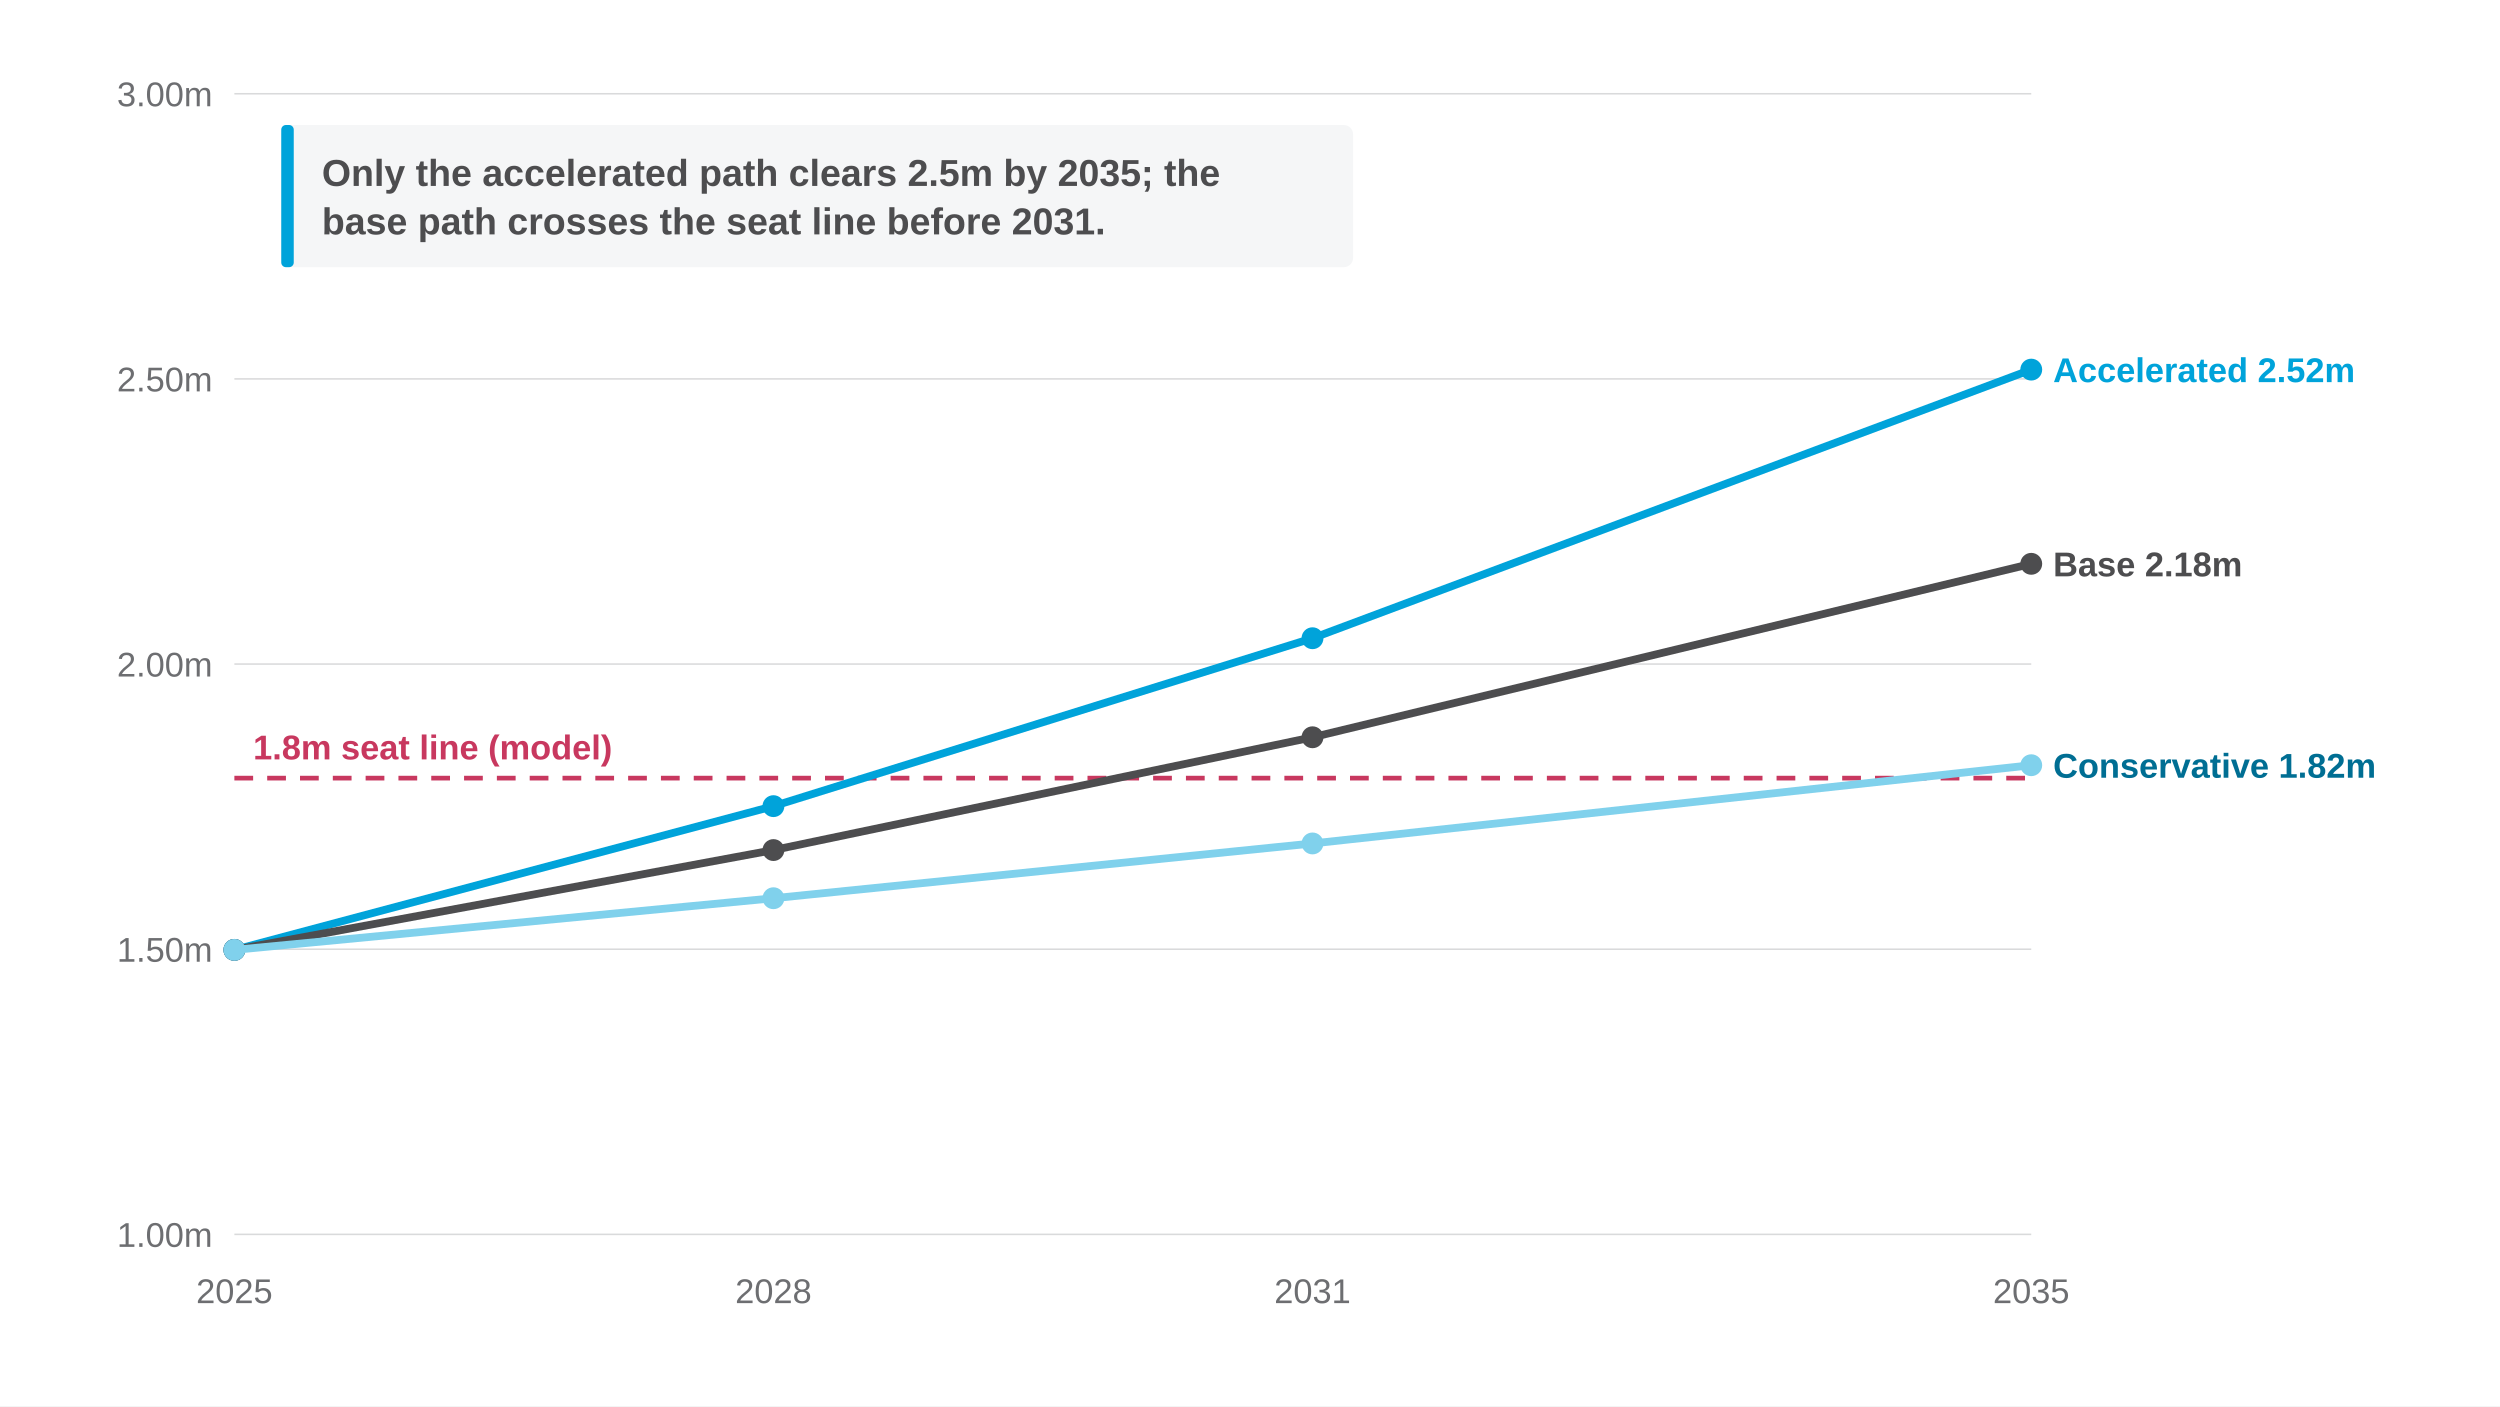
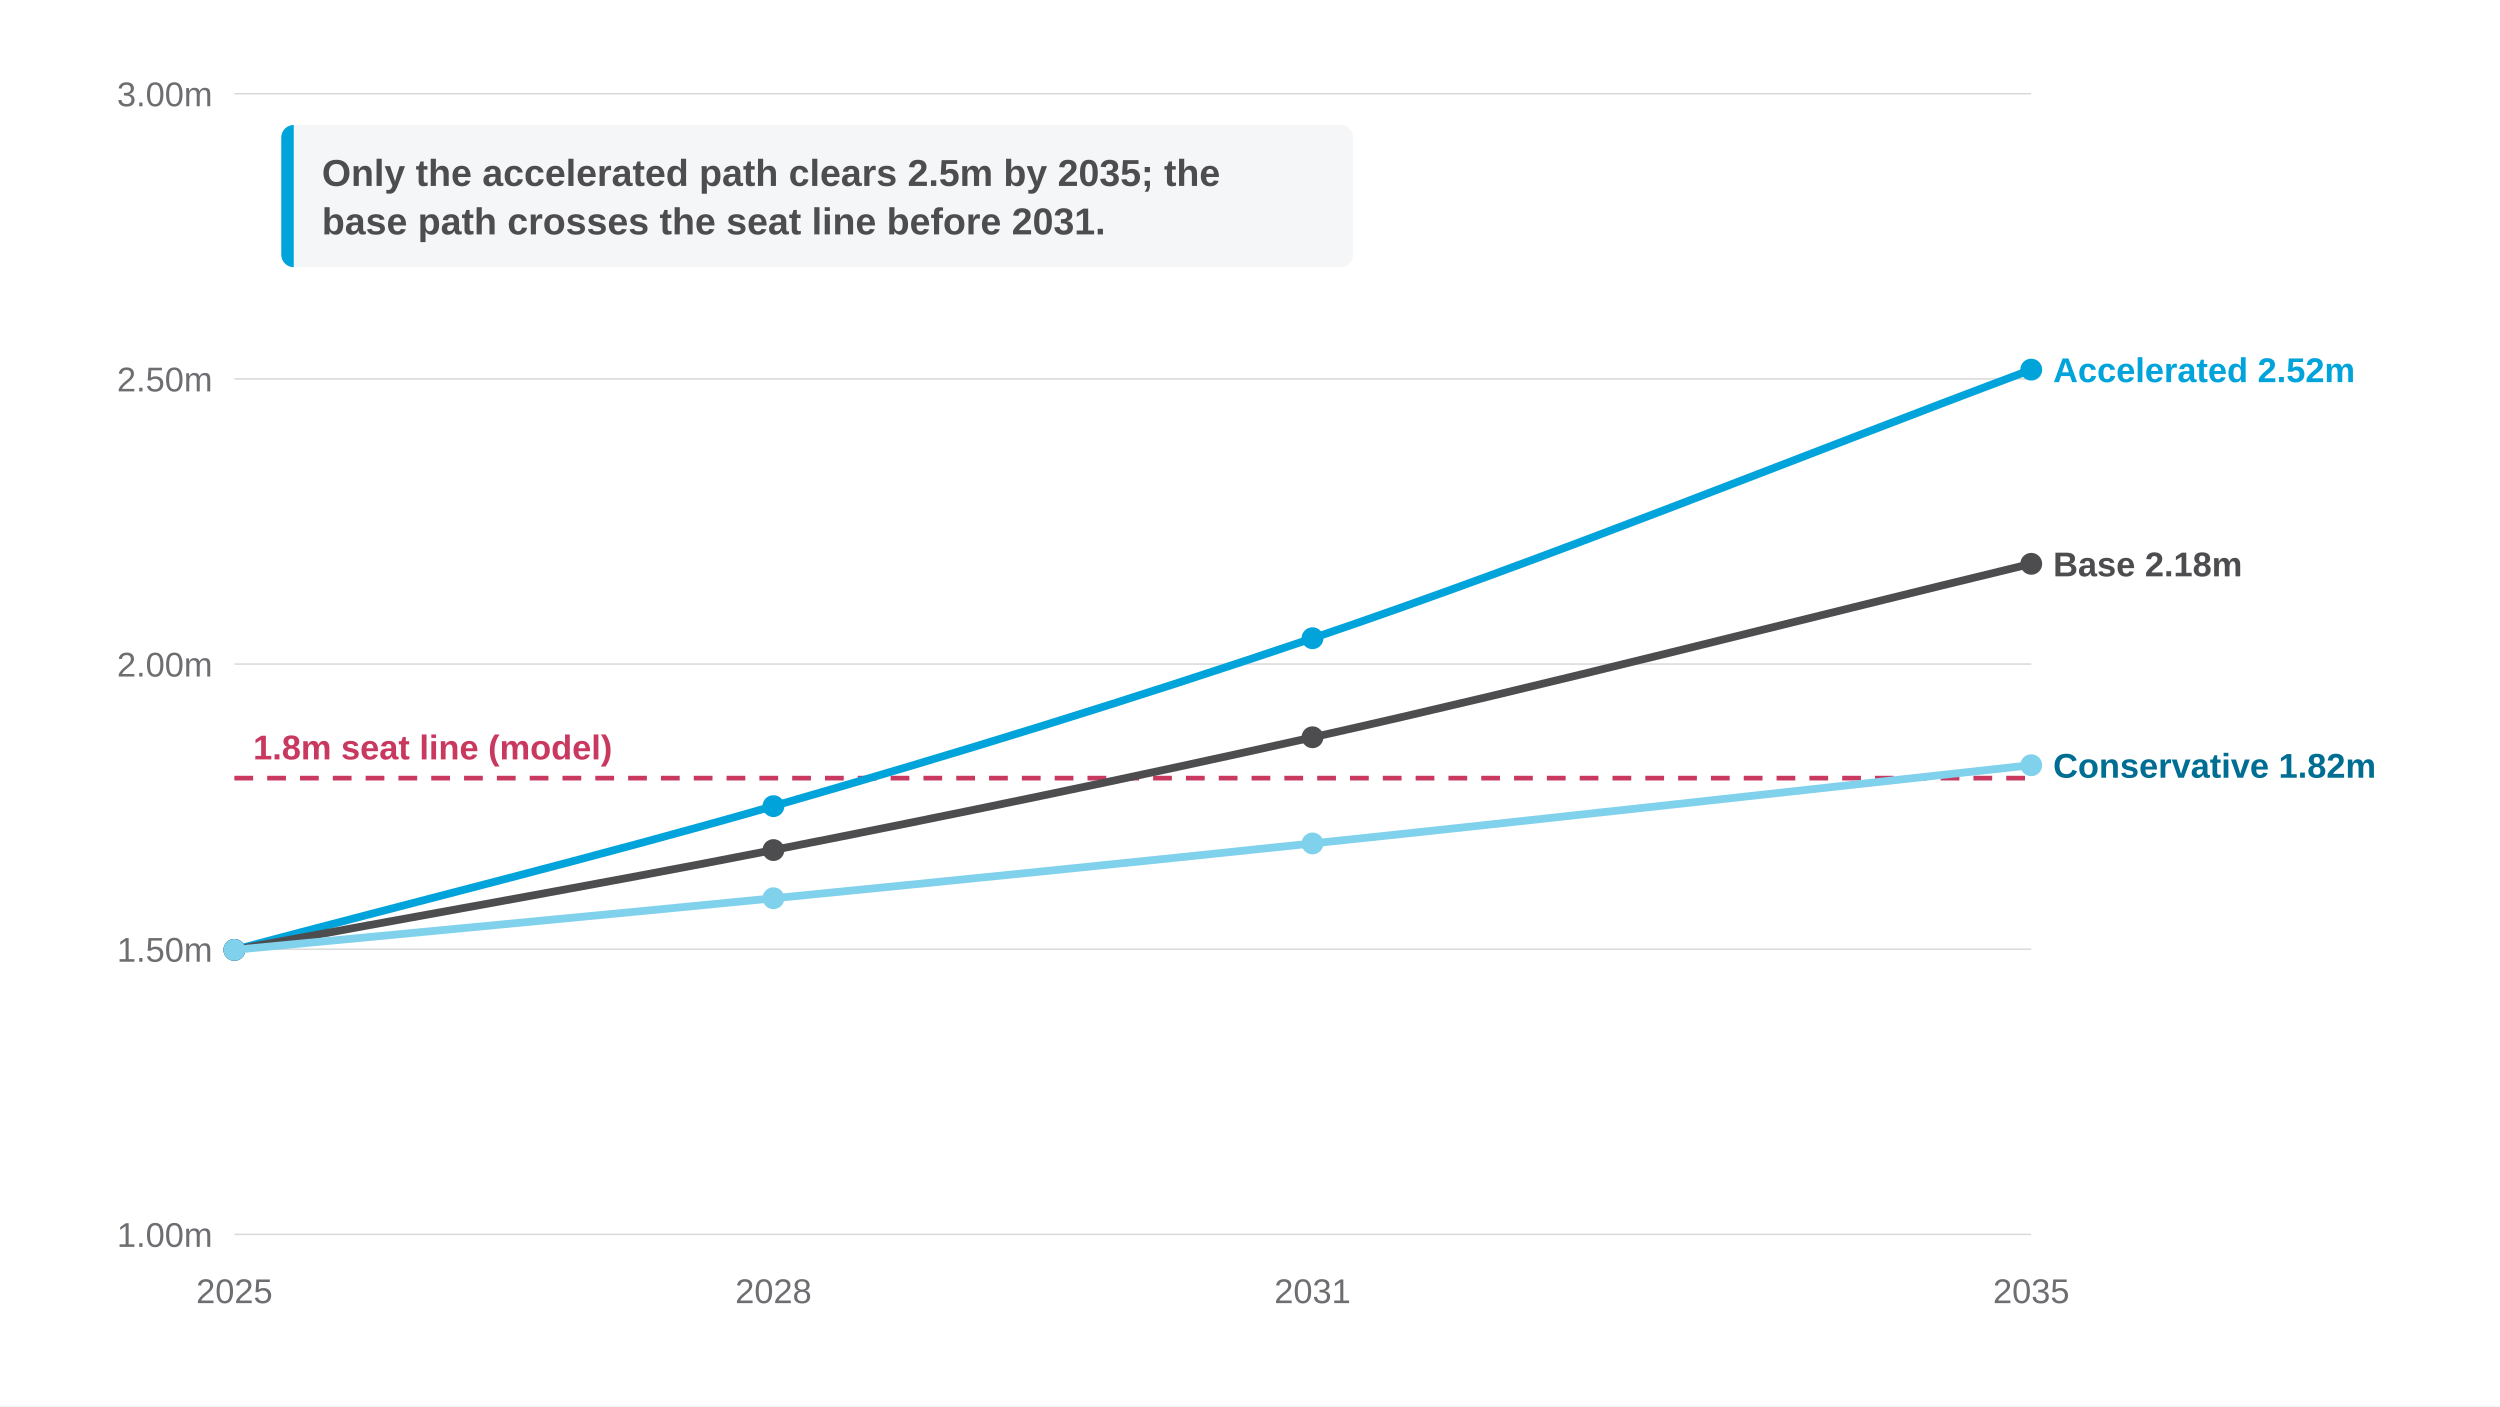
<svg xmlns="http://www.w3.org/2000/svg" viewBox="0 0 1600 900" width="1600" height="900" font-family="Arial, Helvetica, sans-serif">
  <rect width="1600" height="900" fill="#ffffff" />
  <line x1="150" y1="790" x2="1300" y2="790" stroke="#D9DADB" stroke-width="1" />
  <text x="136" y="798" text-anchor="end" font-size="22" fill="#6D6E71">1.00m</text>
  <line x1="150" y1="607.5" x2="1300" y2="607.5" stroke="#D9DADB" stroke-width="1" />
  <text x="136" y="615.5" text-anchor="end" font-size="22" fill="#6D6E71">1.50m</text>
  <line x1="150" y1="425" x2="1300" y2="425" stroke="#D9DADB" stroke-width="1" />
  <text x="136" y="433" text-anchor="end" font-size="22" fill="#6D6E71">2.00m</text>
  <line x1="150" y1="242.5" x2="1300" y2="242.5" stroke="#D9DADB" stroke-width="1" />
  <text x="136" y="250.5" text-anchor="end" font-size="22" fill="#6D6E71">2.50m</text>
  <line x1="150" y1="60" x2="1300" y2="60" stroke="#D9DADB" stroke-width="1" />
  <text x="136" y="68" text-anchor="end" font-size="22" fill="#6D6E71">3.00m</text>
  <text x="150" y="834" text-anchor="middle" font-size="22" fill="#6D6E71">2025</text>
  <text x="495" y="834" text-anchor="middle" font-size="22" fill="#6D6E71">2028</text>
  <text x="840" y="834" text-anchor="middle" font-size="22" fill="#6D6E71">2031</text>
  <text x="1300" y="834" text-anchor="middle" font-size="22" fill="#6D6E71">2035</text>
  <line x1="150" y1="498" x2="1300" y2="498" stroke="#C8385F" stroke-width="3" stroke-dasharray="12 9" />
  <text x="162" y="486" font-size="22" font-weight="700" fill="#C8385F">1.8m seat line (model)</text>
-   <polyline fill="none" stroke="#00A3DA" stroke-width="5" stroke-linejoin="round" stroke-linecap="round" points="150,607.927 495,515.932 840,408.467 1300,236.557" />
+   <path fill="none" stroke="#00A3DA" stroke-width="5" stroke-linejoin="round" stroke-linecap="round" d="M150,607.9 C265.0,577.2 380.0,548.9 495,515.9 C610.0,482.9 725.0,447.4 840,408.5 C993.3,356.6 1146.7,293.9 1300,236.6" />
  <circle cx="150" cy="607.927" r="7" fill="#00A3DA" />
  <circle cx="495" cy="515.932" r="7" fill="#00A3DA" />
  <circle cx="840" cy="408.467" r="7" fill="#00A3DA" />
  <circle cx="1300" cy="236.557" r="7" fill="#00A3DA" />
  <text x="1314" y="244.557" font-size="22" font-weight="700" fill="#00A3DA">Accelerated 2.52m</text>
-   <polyline fill="none" stroke="#4D4D4F" stroke-width="5" stroke-linejoin="round" stroke-linecap="round" points="150,607.927 495,544.043 840,471.852 1300,360.841" />
+   <path fill="none" stroke="#4D4D4F" stroke-width="5" stroke-linejoin="round" stroke-linecap="round" d="M150,607.9 C265.0,586.6 380.0,566.6 495,544 C610.0,521.4 725.0,497.6 840,471.9 C993.3,437.7 1146.7,397.8 1300,360.8" />
  <circle cx="150" cy="607.927" r="7" fill="#4D4D4F" />
  <circle cx="495" cy="544.043" r="7" fill="#4D4D4F" />
  <circle cx="840" cy="471.852" r="7" fill="#4D4D4F" />
  <circle cx="1300" cy="360.841" r="7" fill="#4D4D4F" />
  <text x="1314" y="368.841" font-size="22" font-weight="700" fill="#4D4D4F">Base 2.18m</text>
-   <polyline fill="none" stroke="#80D1EC" stroke-width="5" stroke-linejoin="round" stroke-linecap="round" points="150,607.927 495,574.865 840,539.804 1300,489.739" />
+   <path fill="none" stroke="#80D1EC" stroke-width="5" stroke-linejoin="round" stroke-linecap="round" d="M150,607.9 C265.0,596.9 380.0,586.2 495,574.9 C610.0,563.6 725.0,551.9 840,539.8 C993.3,523.7 1146.7,506.4 1300,489.7" />
  <circle cx="150" cy="607.927" r="7" fill="#80D1EC" />
  <circle cx="495" cy="574.865" r="7" fill="#80D1EC" />
  <circle cx="840" cy="539.804" r="7" fill="#80D1EC" />
  <circle cx="1300" cy="489.739" r="7" fill="#80D1EC" />
  <text x="1314" y="497.739" font-size="22" font-weight="700" fill="#006E93">Conservative 1.82m</text>
  <g class="callout">
-     <rect x="180" y="80" width="686" height="91" rx="6" fill="#F5F6F7" />
-     <rect x="180" y="80" width="8" height="91" rx="3" fill="#00A3DA" />
+     <clipPath id="co1">
+       <rect x="180" y="80" width="686" height="91" rx="8" />
+     </clipPath>
+     <rect x="180" y="80" width="686" height="91" rx="8" fill="#F5F6F7" />
+     <rect x="180" y="80" width="8" height="91" fill="#00A3DA" clip-path="url(#co1)" />
    <text x="206" y="119" font-size="24" font-weight="700" fill="#4D4D4F">Only the accelerated path clears 2.5m by 2035; the</text>
    <text x="206" y="150" font-size="24" font-weight="700" fill="#4D4D4F">base path crosses the seat line before 2031.</text>
  </g>
</svg>
